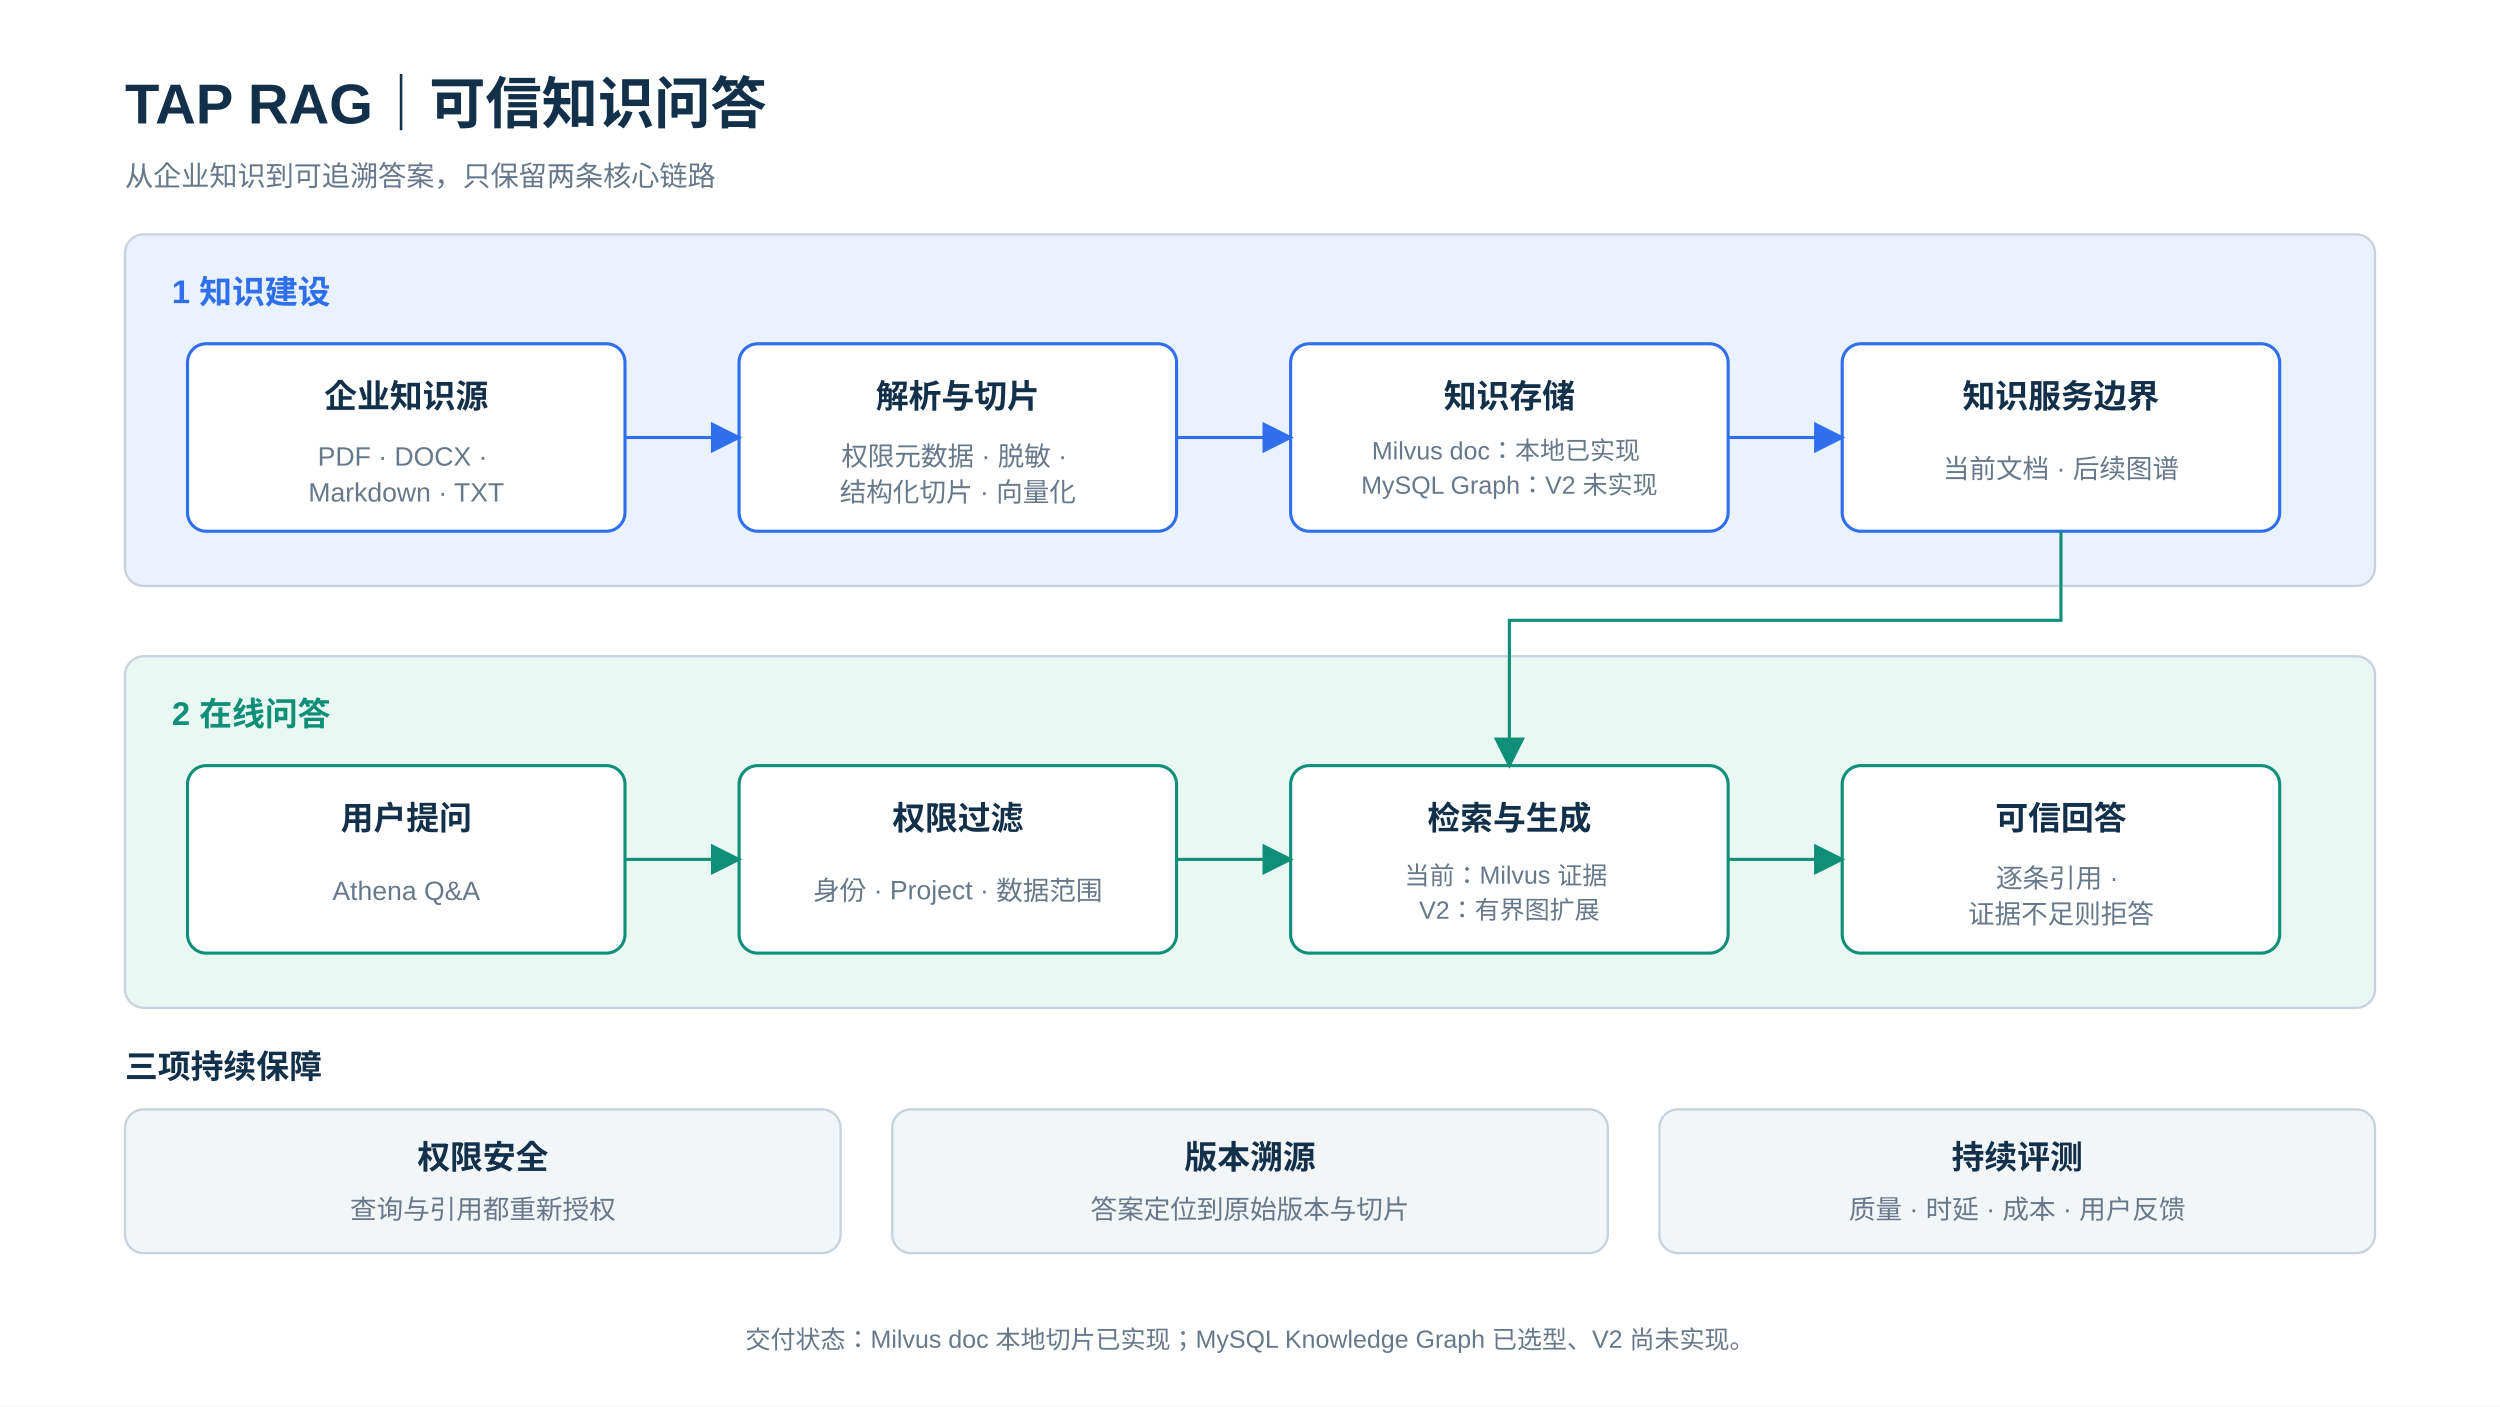
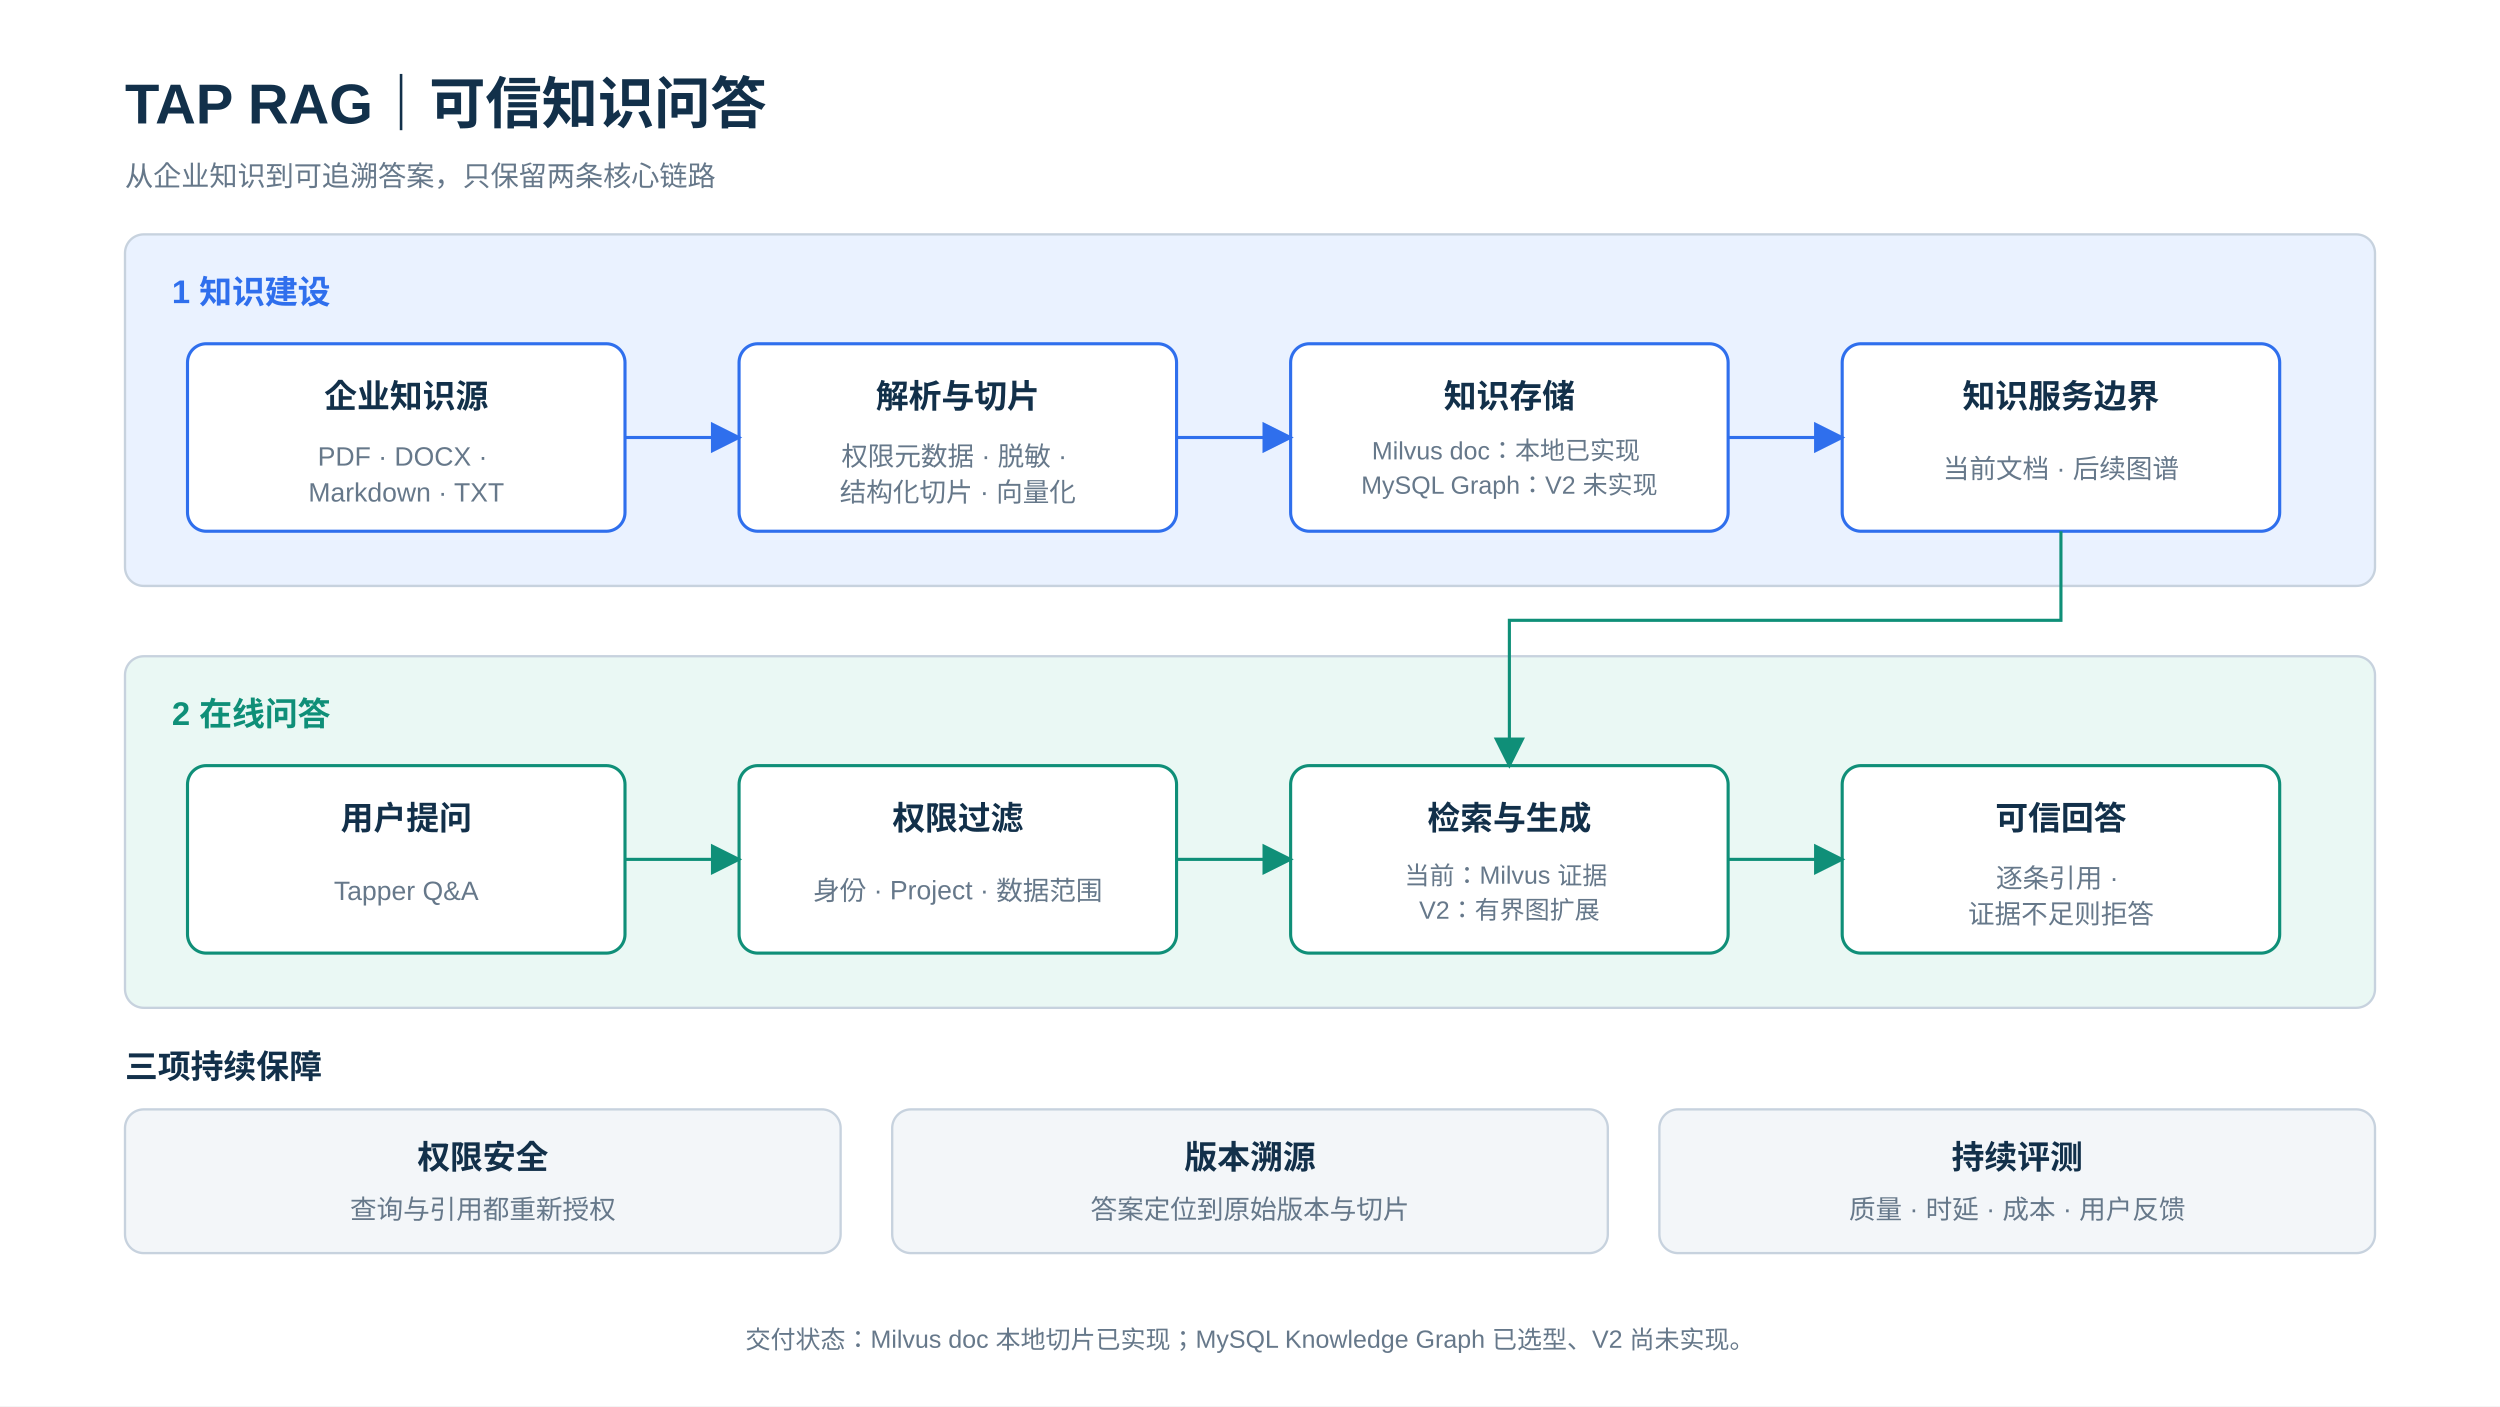
<svg xmlns="http://www.w3.org/2000/svg" width="1600" height="900" viewBox="0 0 1600 900" role="img" aria-labelledby="diagram-title diagram-desc">
  <defs>
    <style>
      text { font-family: Arial, "PingFang SC", "Microsoft YaHei", sans-serif; }
    </style>
    <marker id="arrow-blue" markerWidth="10" markerHeight="10" refX="9" refY="5" orient="auto" markerUnits="strokeWidth">
      <path d="M 0 0 L 10 5 L 0 10 Z" fill="#2F6FED" />
    </marker>
    <marker id="arrow-green" markerWidth="10" markerHeight="10" refX="9" refY="5" orient="auto" markerUnits="strokeWidth">
      <path d="M 0 0 L 10 5 L 0 10 Z" fill="#0F8F78" />
    </marker>
  </defs>
  <rect x="0" y="0" width="1600" height="900" fill="#FFFFFF" />
  <text x="80" y="79" fill="#12304A" font-size="36" font-weight="700">TAP RAG｜可信知识问答</text>
  <text x="80" y="119" fill="#66788A" font-size="18">从企业知识到可追溯答案，只保留两条核心链路</text>
  <g id="knowledge-build" role="group" aria-label="知识建设">
    <rect x="80" y="150" width="1440" height="225" rx="12" fill="#EAF2FF" stroke="#C7D2DE" stroke-width="1.5" />
    <text x="110" y="194" fill="#2F6FED" font-size="21" font-weight="700">1  知识建设</text>
    <rect x="120" y="220" width="280" height="120" rx="12" fill="#FFFFFF" stroke="#2F6FED" stroke-width="2" />
    <text x="260" y="261" text-anchor="middle" fill="#12304A" font-size="21" font-weight="700">企业知识源</text>
    <text x="260" y="298" text-anchor="middle" fill="#66788A" font-size="17">
      <tspan x="260" dy="0">PDF · DOCX ·</tspan>
      <tspan x="260" dy="23">Markdown · TXT</tspan>
    </text>
    <rect x="473" y="220" width="280" height="120" rx="12" fill="#FFFFFF" stroke="#2F6FED" stroke-width="2" />
    <text x="613" y="261" text-anchor="middle" fill="#12304A" font-size="21" font-weight="700">解析与切片</text>
    <text x="613" y="298" text-anchor="middle" fill="#66788A" font-size="17">
      <tspan x="613" dy="0">权限元数据 · 脱敏 ·</tspan>
      <tspan x="613" dy="23">结构化切片 · 向量化</tspan>
    </text>
    <rect x="826" y="220" width="280" height="120" rx="12" fill="#FFFFFF" stroke="#2F6FED" stroke-width="2" />
    <text x="966" y="261" text-anchor="middle" fill="#12304A" font-size="21" font-weight="700">知识存储</text>
    <text x="966" y="294" text-anchor="middle" fill="#66788A" font-size="16">
      <tspan x="966" dy="0">Milvus doc：本地已实现</tspan>
      <tspan x="966" dy="22">MySQL Graph：V2 未实现</tspan>
    </text>
    <rect x="1179" y="220" width="280" height="120" rx="12" fill="#FFFFFF" stroke="#2F6FED" stroke-width="2" />
    <text x="1319" y="261" text-anchor="middle" fill="#12304A" font-size="21" font-weight="700">知识服务边界</text>
    <text x="1319" y="306" text-anchor="middle" fill="#66788A" font-size="17">当前文档 · 后续图谱</text>
    <line x1="400" y1="280" x2="473" y2="280" stroke="#2F6FED" stroke-width="2" marker-end="url(#arrow-blue)" />
    <line x1="753" y1="280" x2="826" y2="280" stroke="#2F6FED" stroke-width="2" marker-end="url(#arrow-blue)" />
    <line x1="1106" y1="280" x2="1179" y2="280" stroke="#2F6FED" stroke-width="2" marker-end="url(#arrow-blue)" />
  </g>
  <g id="online-qa" role="group" aria-label="在线问答">
    <rect x="80" y="420" width="1440" height="225" rx="12" fill="#EAF8F4" stroke="#C7D2DE" stroke-width="1.5" />
    <text x="110" y="464" fill="#0F8F78" font-size="21" font-weight="700">2  在线问答</text>
    <rect x="120" y="490" width="280" height="120" rx="12" fill="#FFFFFF" stroke="#0F8F78" stroke-width="2" />
    <text x="260" y="531" text-anchor="middle" fill="#12304A" font-size="21" font-weight="700">用户提问</text>
-     <text x="260" y="576" text-anchor="middle" fill="#66788A" font-size="17">Athena Q&amp;A</text>
+     <text x="260" y="576" text-anchor="middle" fill="#66788A" font-size="17">Tapper Q&amp;A</text>
    <rect x="473" y="490" width="280" height="120" rx="12" fill="#FFFFFF" stroke="#0F8F78" stroke-width="2" />
    <text x="613" y="531" text-anchor="middle" fill="#12304A" font-size="21" font-weight="700">权限过滤</text>
    <text x="613" y="576" text-anchor="middle" fill="#66788A" font-size="17">身份 · Project · 数据范围</text>
    <rect x="826" y="490" width="280" height="120" rx="12" fill="#FFFFFF" stroke="#0F8F78" stroke-width="2" />
    <text x="966" y="531" text-anchor="middle" fill="#12304A" font-size="21" font-weight="700">检索与生成</text>
    <text x="966" y="566" text-anchor="middle" fill="#66788A" font-size="16">
      <tspan x="966" dy="0">当前：Milvus 证据</tspan>
      <tspan x="966" dy="22">V2：有界图扩展</tspan>
    </text>
    <rect x="1179" y="490" width="280" height="120" rx="12" fill="#FFFFFF" stroke="#0F8F78" stroke-width="2" />
    <text x="1319" y="531" text-anchor="middle" fill="#12304A" font-size="21" font-weight="700">可信回答</text>
    <text x="1319" y="568" text-anchor="middle" fill="#66788A" font-size="17">
      <tspan x="1319" dy="0">逐条引用 ·</tspan>
      <tspan x="1319" dy="23">证据不足则拒答</tspan>
    </text>
    <line x1="400" y1="550" x2="473" y2="550" stroke="#0F8F78" stroke-width="2" marker-end="url(#arrow-green)" />
    <line x1="753" y1="550" x2="826" y2="550" stroke="#0F8F78" stroke-width="2" marker-end="url(#arrow-green)" />
    <line x1="1106" y1="550" x2="1179" y2="550" stroke="#0F8F78" stroke-width="2" marker-end="url(#arrow-green)" />
  </g>
  <path d="M 1319 340 V 397 H 966 V 490" fill="none" stroke="#0F8F78" stroke-width="2" marker-end="url(#arrow-green)" />
  <g id="continuous-assurance" role="group" aria-label="三项持续保障">
    <text x="80" y="690" fill="#12304A" font-size="21" font-weight="700">三项持续保障</text>
    <rect x="80" y="710" width="458" height="92" rx="12" fill="#F3F6F9" stroke="#C7D2DE" stroke-width="1.5" />
    <text x="309" y="748" text-anchor="middle" fill="#12304A" font-size="21" font-weight="700">权限安全</text>
    <text x="309" y="780" text-anchor="middle" fill="#66788A" font-size="17">查询与引用都重新授权</text>
    <rect x="571" y="710" width="458" height="92" rx="12" fill="#F3F6F9" stroke="#C7D2DE" stroke-width="1.5" />
    <text x="800" y="748" text-anchor="middle" fill="#12304A" font-size="21" font-weight="700">版本溯源</text>
    <text x="800" y="780" text-anchor="middle" fill="#66788A" font-size="17">答案定位到原始版本与切片</text>
    <rect x="1062" y="710" width="458" height="92" rx="12" fill="#F3F6F9" stroke="#C7D2DE" stroke-width="1.5" />
    <text x="1291" y="748" text-anchor="middle" fill="#12304A" font-size="21" font-weight="700">持续评测</text>
    <text x="1291" y="780" text-anchor="middle" fill="#66788A" font-size="17">质量 · 时延 · 成本 · 用户反馈</text>
  </g>
  <text x="800" y="863" text-anchor="middle" fill="#66788A" font-size="16">交付状态：Milvus doc 本地切片已实现；MySQL Knowledge Graph 已选型、V2 尚未实现。</text>
</svg>
